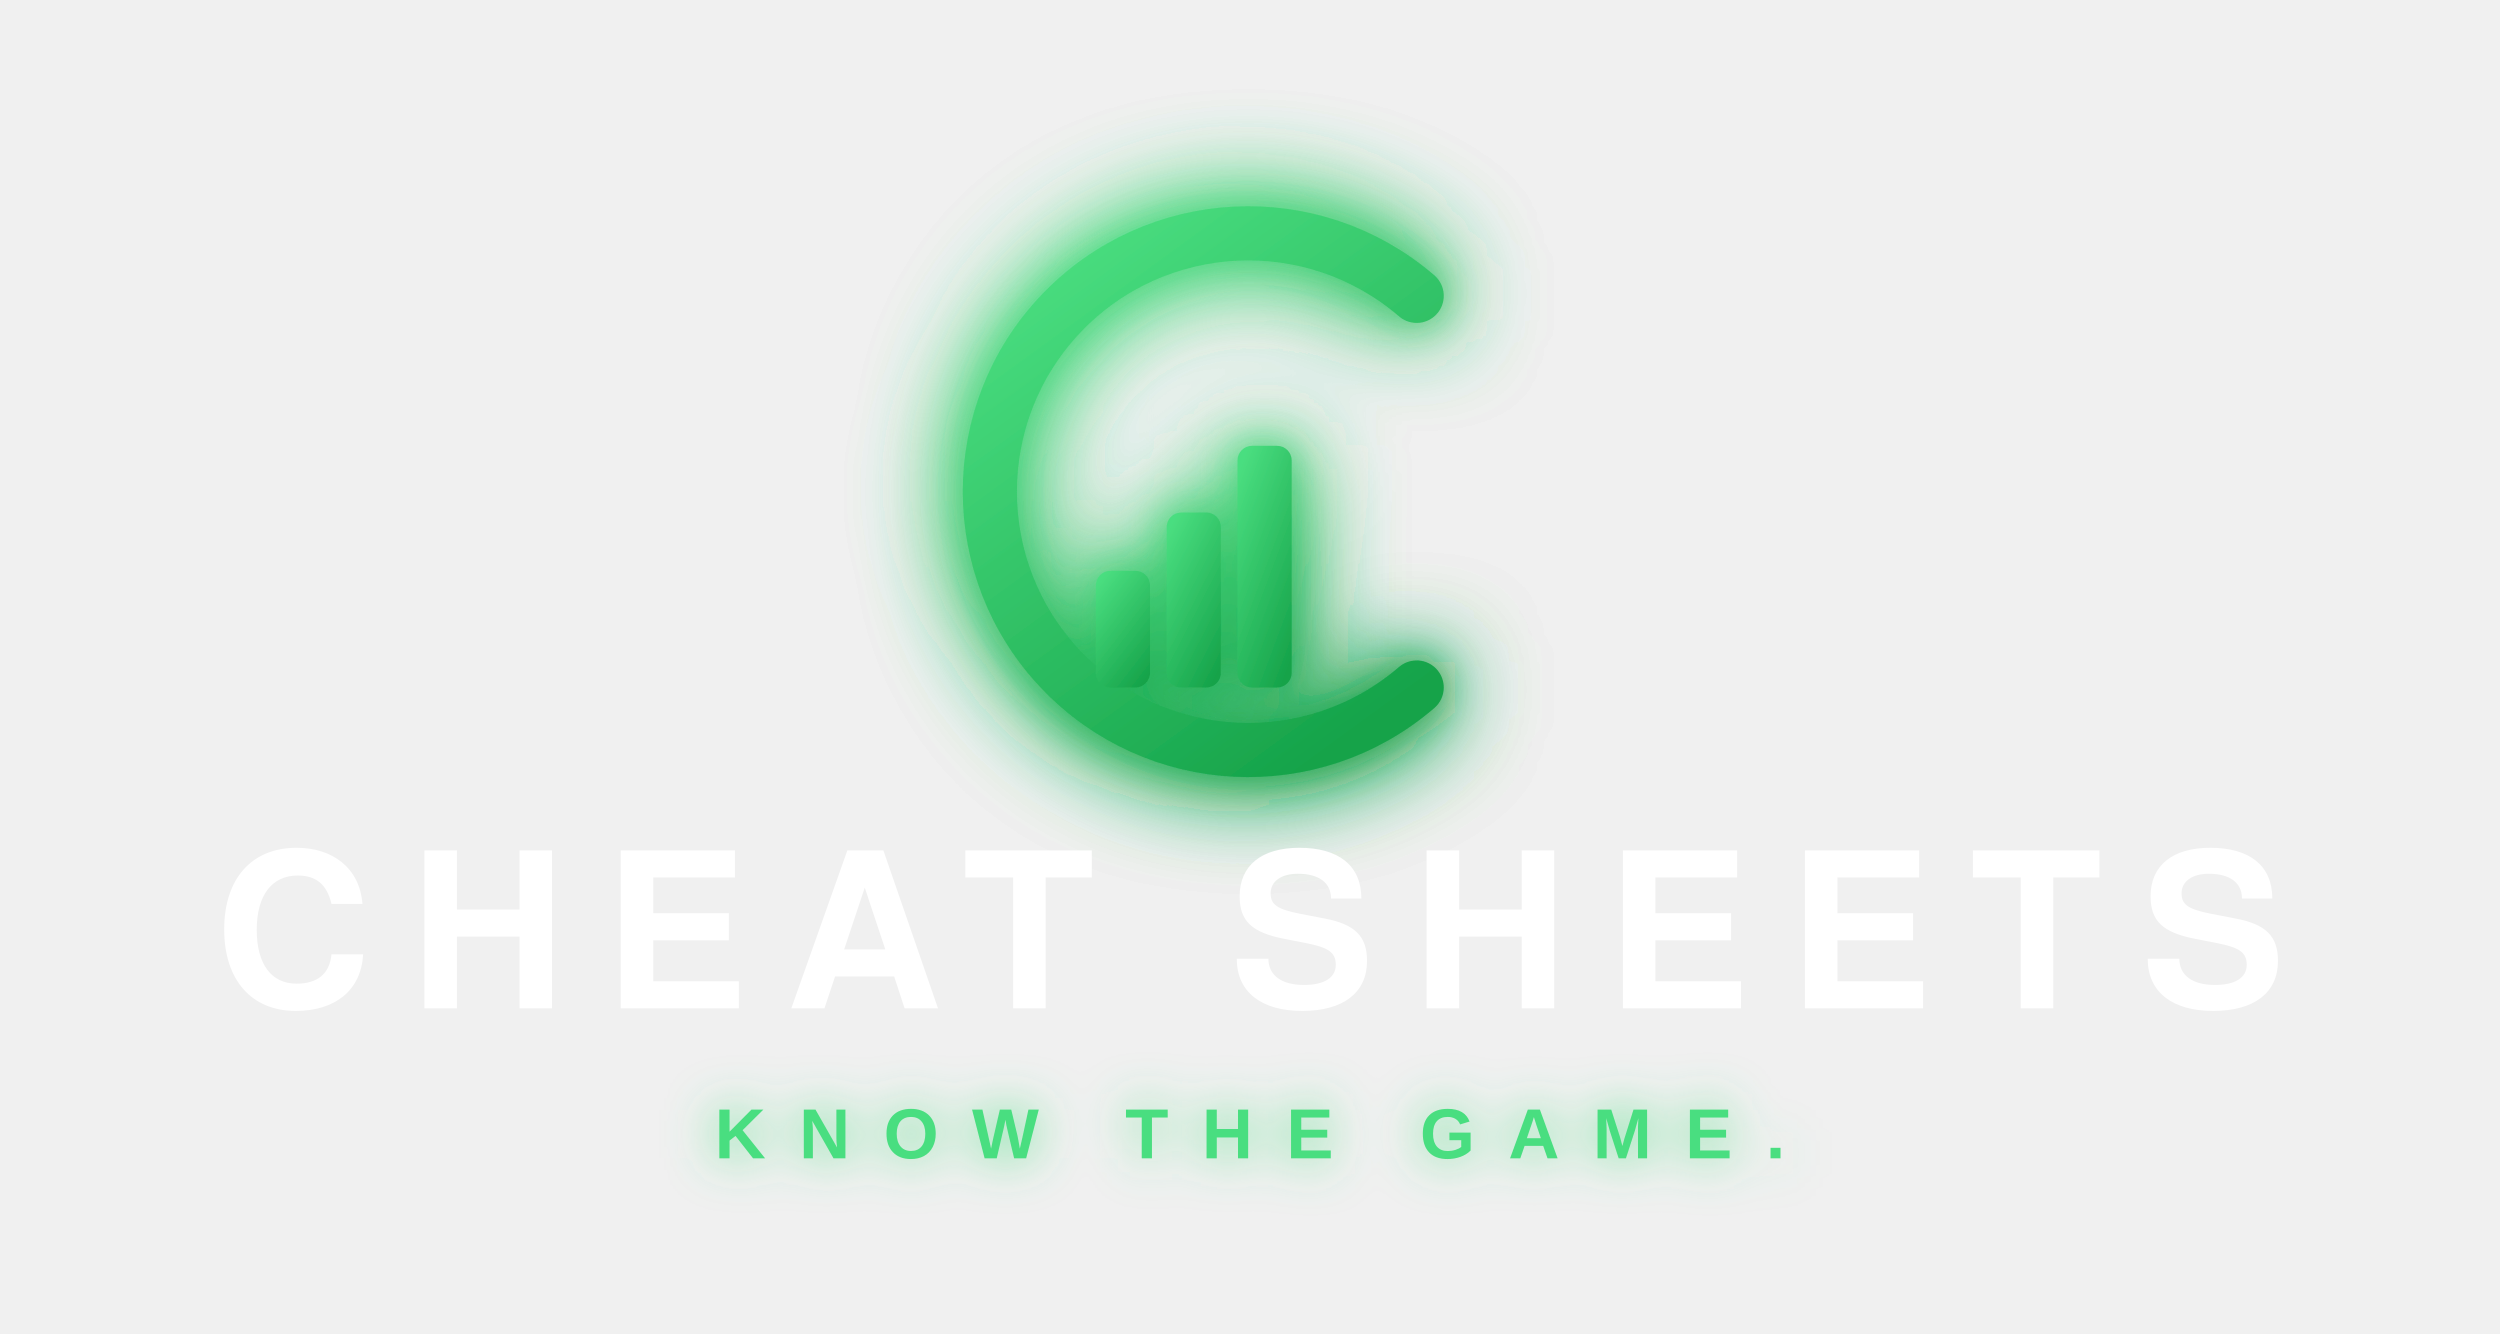
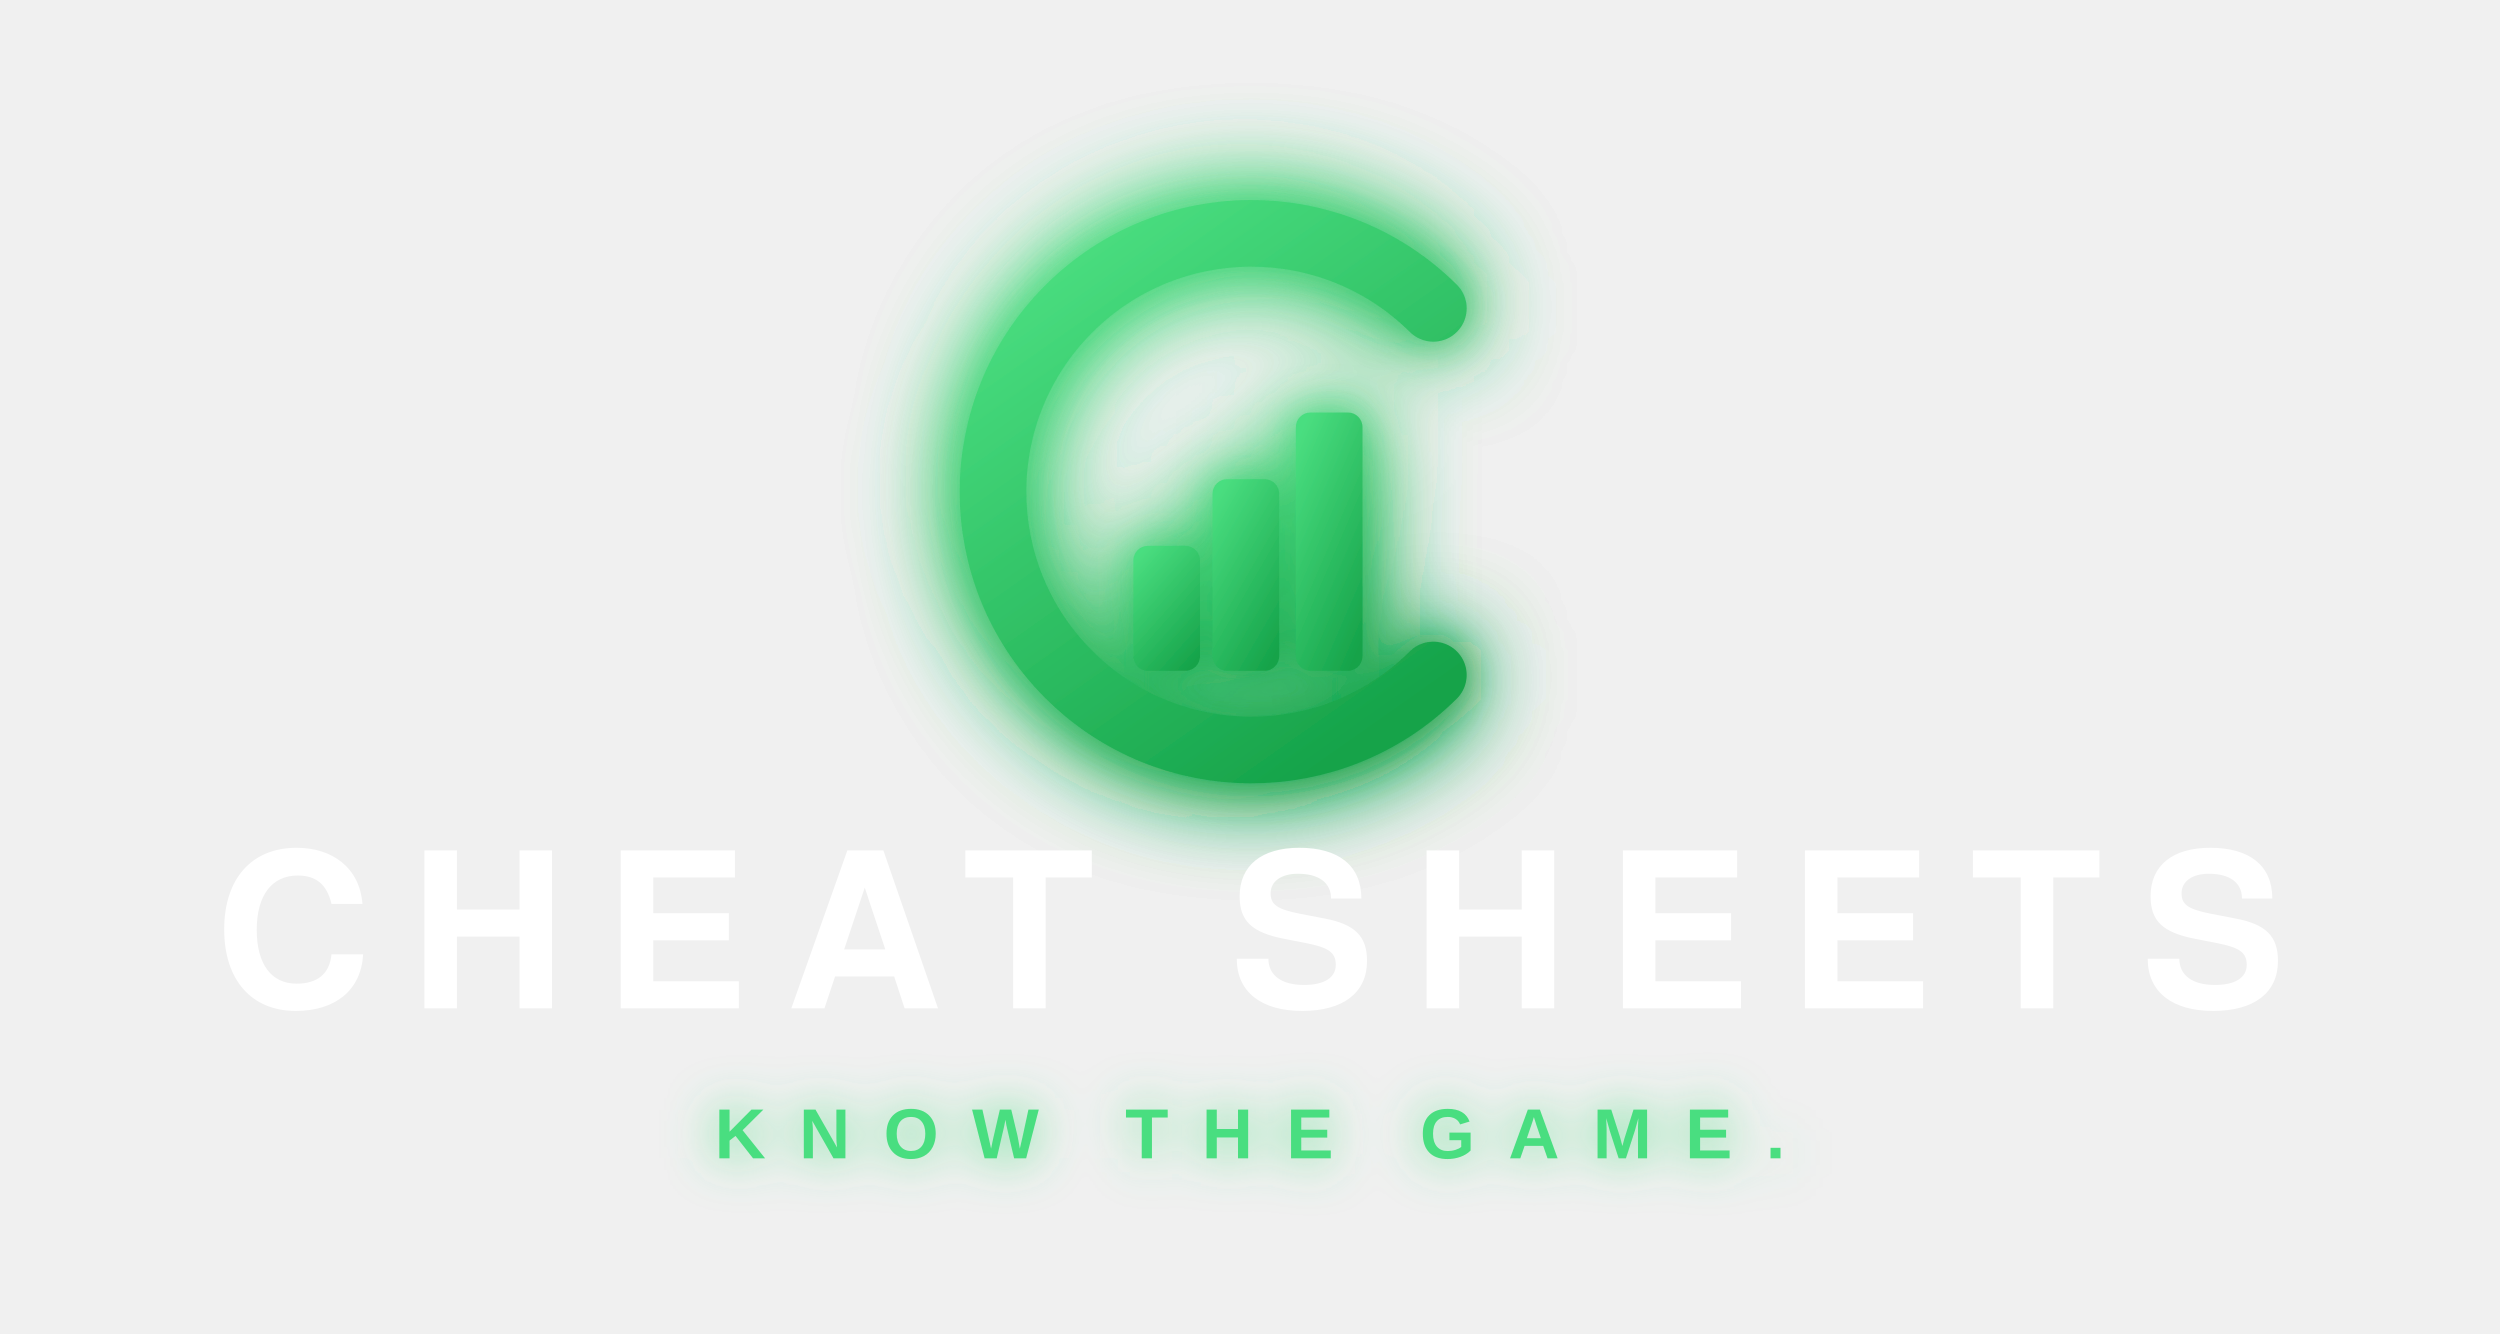
<svg xmlns="http://www.w3.org/2000/svg" viewBox="0 0 600 320">
  <defs>
    <linearGradient id="g" x1="20%" y1="0%" x2="80%" y2="100%">
      <stop offset="0%" stop-color="#4ade80" />
      <stop offset="100%" stop-color="#16a34a" />
    </linearGradient>
    <filter id="icon-glow" x="-80%" y="-80%" width="260%" height="260%">
      <feGaussianBlur in="SourceGraphic" stdDeviation="12" result="blur-outer" />
      <feGaussianBlur in="SourceGraphic" stdDeviation="5" result="blur-inner" />
      <feMerge>
        <feMergeNode in="blur-outer" />
        <feMergeNode in="blur-outer" />
        <feMergeNode in="blur-inner" />
        <feMergeNode in="SourceGraphic" />
      </feMerge>
    </filter>
    <filter id="tag-glow" x="-40%" y="-120%" width="180%" height="340%">
      <feGaussianBlur in="SourceGraphic" stdDeviation="6" result="blur" />
      <feMerge>
        <feMergeNode in="blur" />
        <feMergeNode in="SourceGraphic" />
      </feMerge>
    </filter>
  </defs>
  <g filter="url(#icon-glow)">
-     <path d="M 340 71 A 62 62 0 1 0 340 165" stroke="url(#g)" stroke-width="13" fill="none" stroke-linecap="round" />
-     <rect x="263" y="137" width="13" height="28" rx="3.5" fill="url(#g)" />
-     <rect x="280" y="123" width="13" height="42" rx="3.5" fill="url(#g)" />
-     <rect x="297" y="107" width="13" height="58" rx="3.5" fill="url(#g)" />
+     <path d="M 344 74 A 62 62 0 1 0 344 162" stroke="url(#g)" stroke-width="16" fill="none" stroke-linecap="round" />
+     <rect x="272" y="131" width="16" height="30" rx="3.5" fill="url(#g)" />
+     <rect x="291" y="115" width="16" height="46" rx="3.5" fill="url(#g)" />
+     <rect x="311" y="99" width="16" height="62" rx="3.5" fill="url(#g)" />
  </g>
  <text x="300" y="242" text-anchor="middle" font-family="'Arial Black', Impact, 'Helvetica Neue', sans-serif" font-weight="900" font-size="52" letter-spacing="9" fill="white">CHEAT SHEETS</text>
  <g filter="url(#tag-glow)">
    <text x="300" y="278" text-anchor="middle" font-family="'Arial', 'Helvetica Neue', sans-serif" font-weight="700" font-size="17" letter-spacing="8" fill="#4ade80">KNOW THE GAME.</text>
  </g>
</svg>
